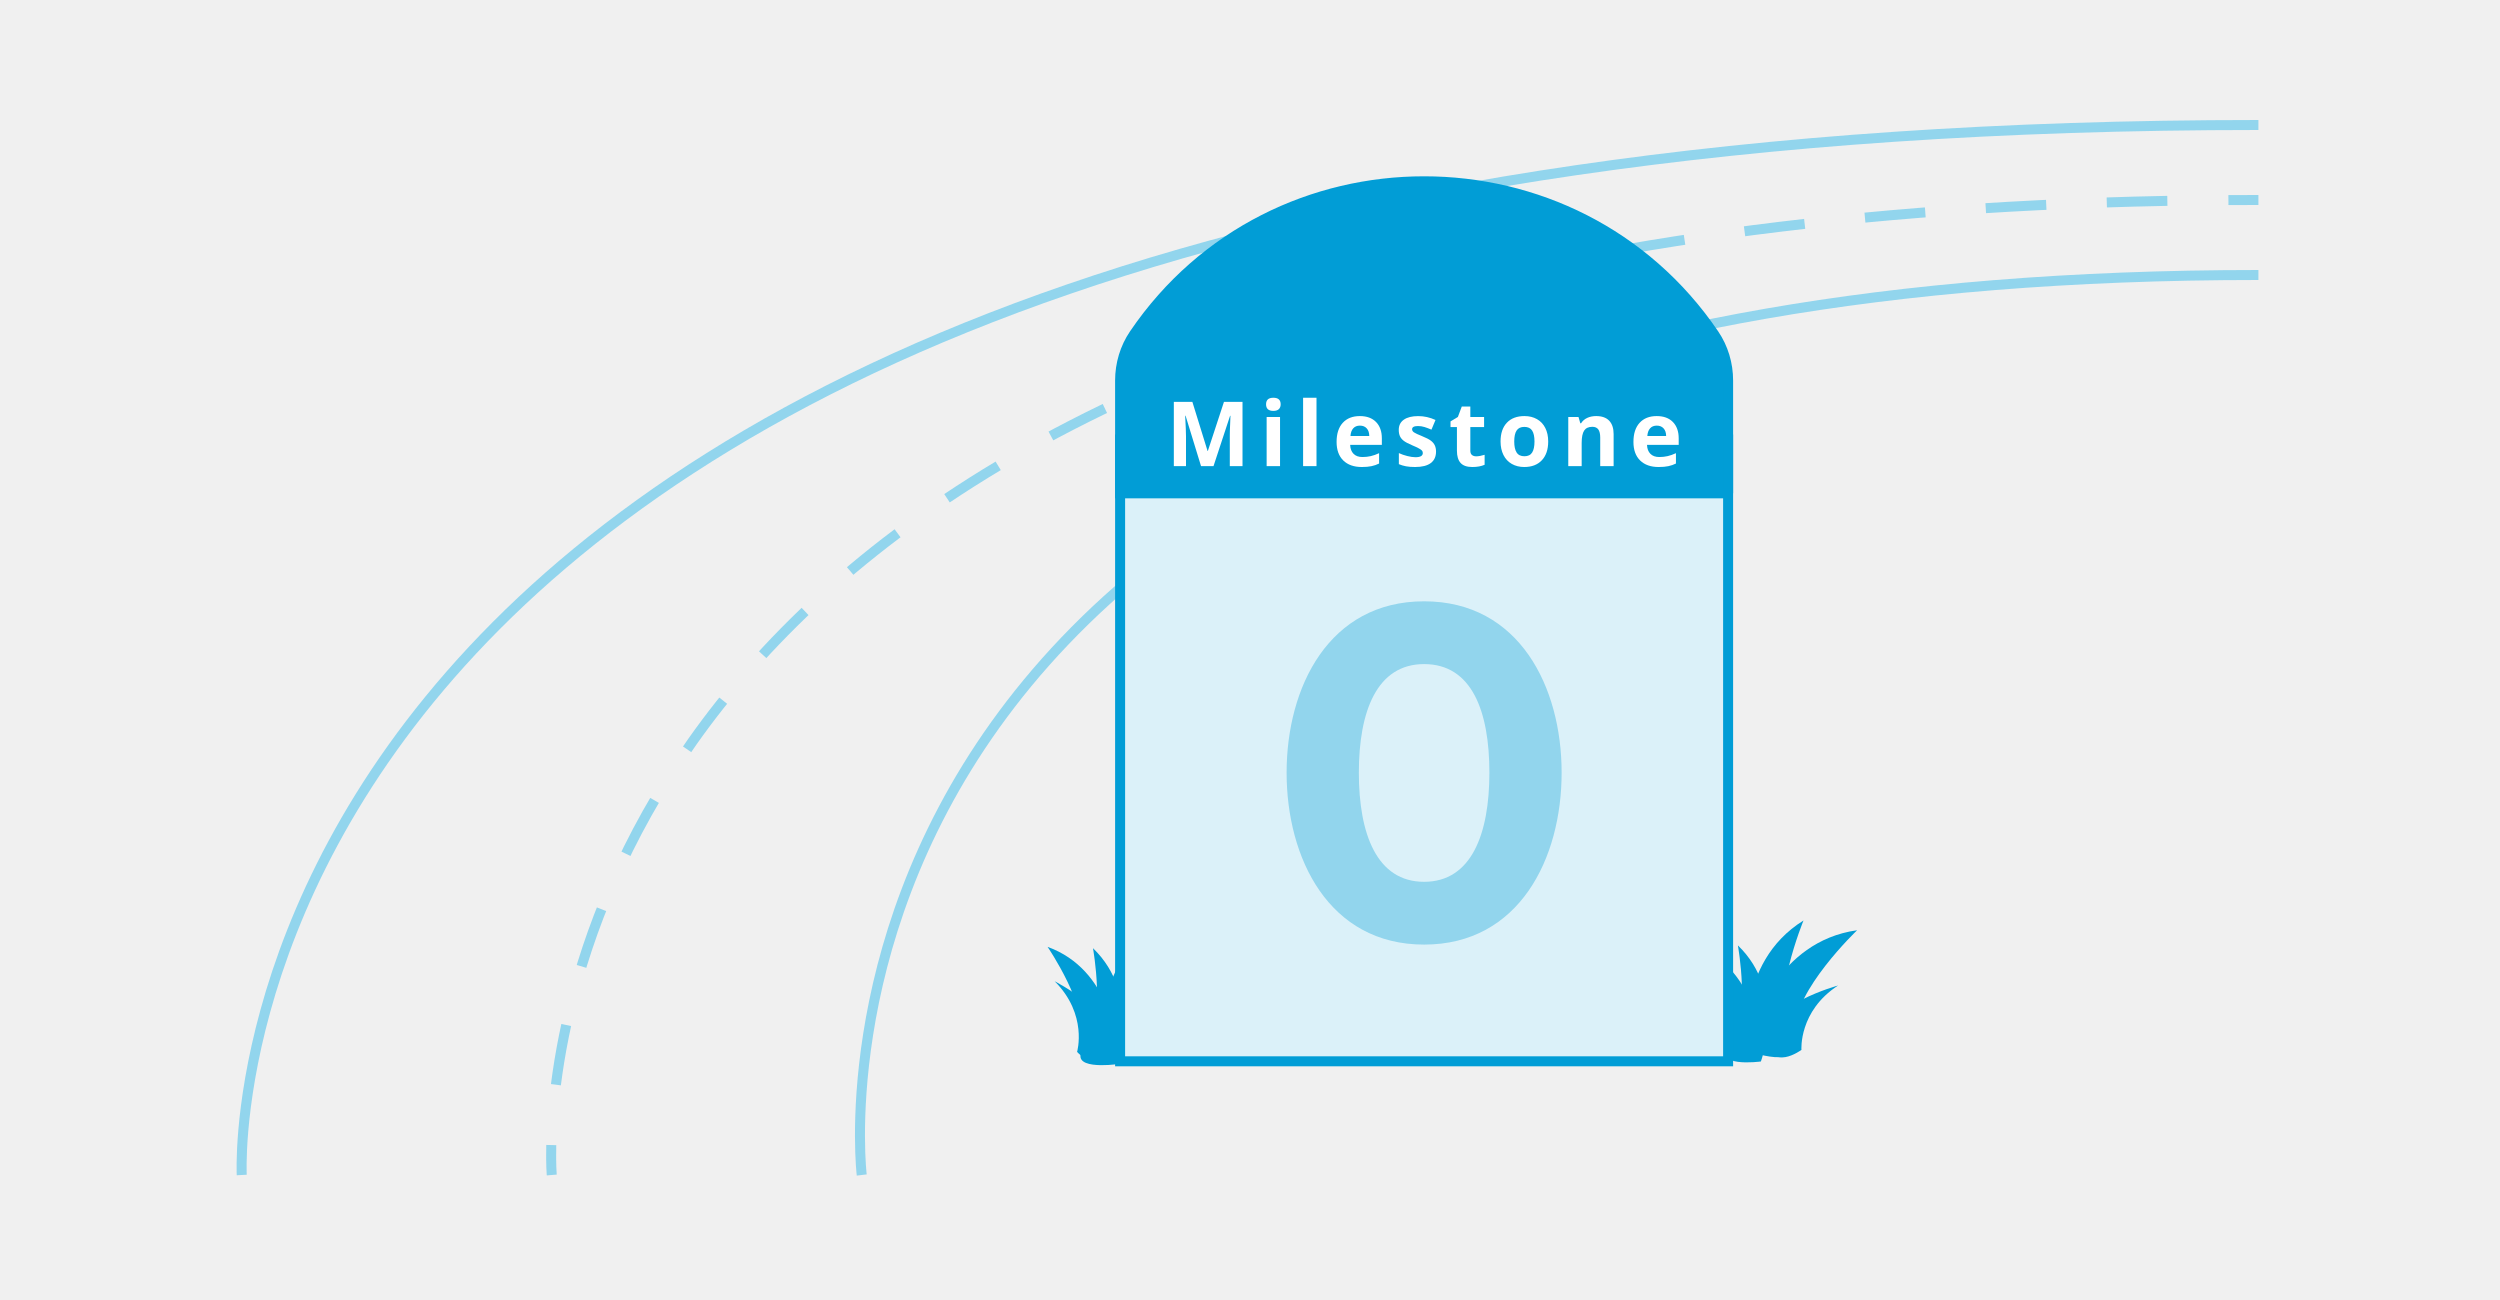
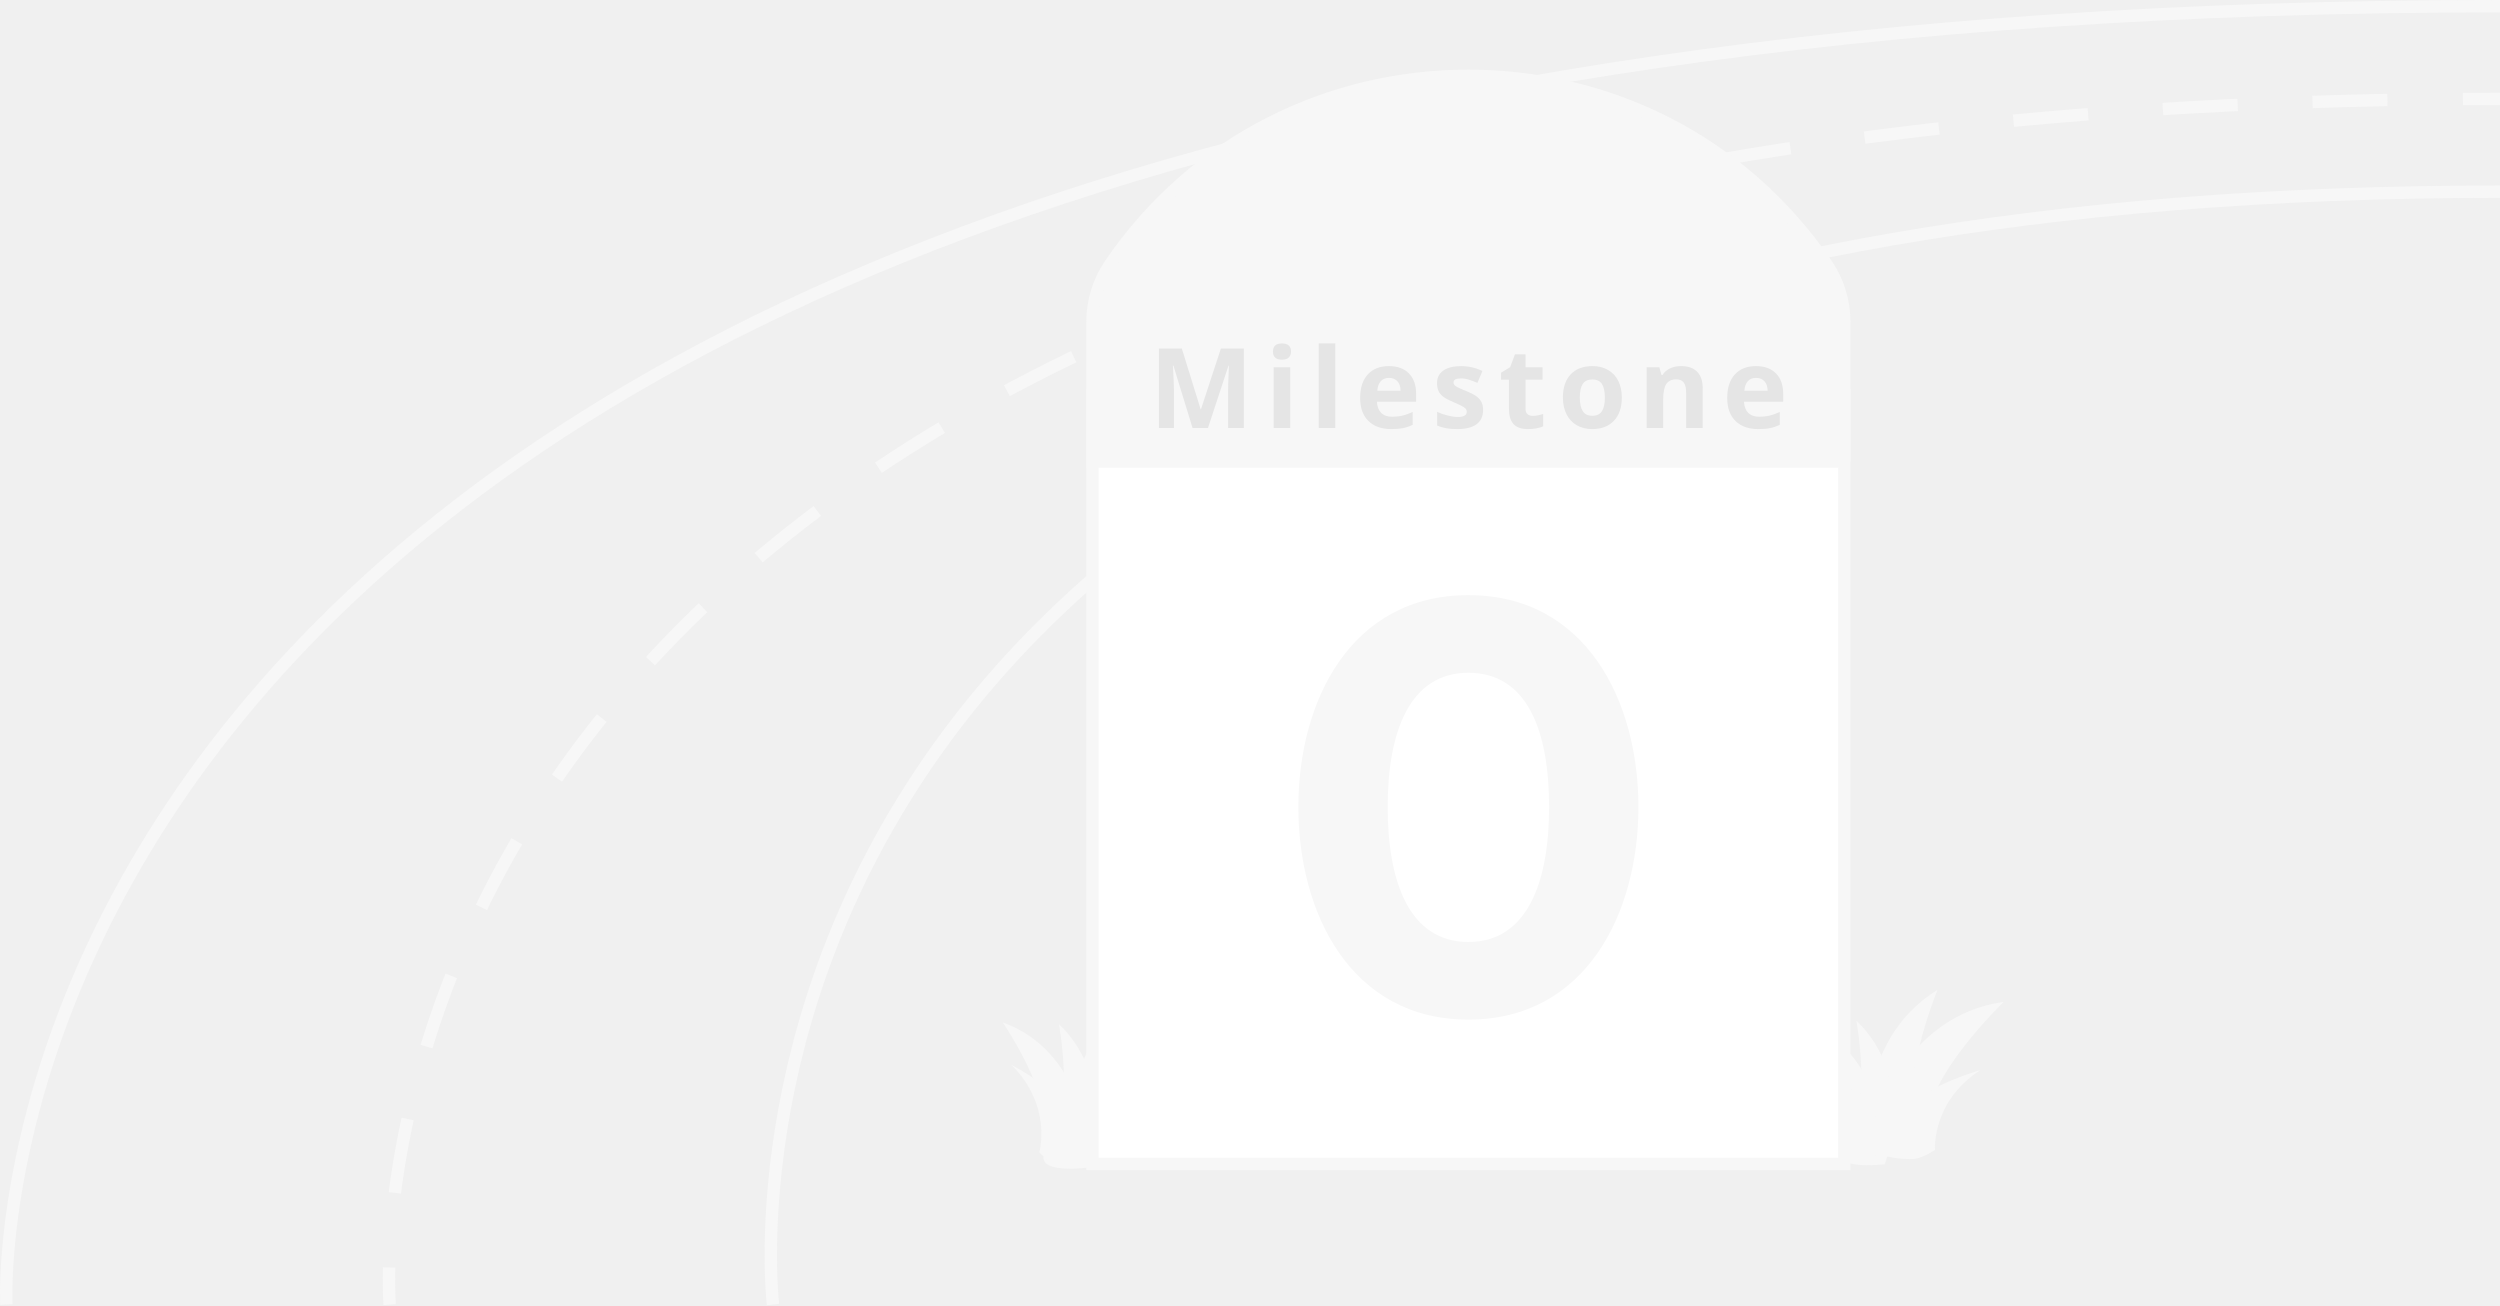
- <svg xmlns="http://www.w3.org/2000/svg" version="1.1" id="Layer_1" x="0px" y="0px" viewBox="0 0 250 130" style="enable-background:new 0 0 250 130;" xml:space="preserve">
-   <g id="XMLID_40_">
-     <g id="XMLID_308_">
-       <path id="XMLID_319_" style="fill:none;stroke:#92D5ED;stroke-miterlimit:10;" d="M86.174,117.5c0,0-10.962-90,139.667-90" />
-       <g id="XMLID_317_">
-         <g id="XMLID_51_">
-           <path id="XMLID_54_" style="fill:none;stroke:#92D5ED;stroke-miterlimit:10;" d="M55.174,117.5c0,0-0.091-1.073-0.048-2.995" />
-           <path id="XMLID_53_" style="fill:none;stroke:#92D5ED;stroke-miterlimit:10;stroke-dasharray:6.059,6.059;" d="M55.592,108.47      c3.031-23.823,24.298-86.673,164.203-88.432" />
-           <path id="XMLID_52_" style="fill:none;stroke:#92D5ED;stroke-miterlimit:10;" d="M222.841,20.009      c0.994-0.006,1.994-0.009,3-0.009" />
-         </g>
+ <svg xmlns="http://www.w3.org/2000/svg" version="1.1" id="Layer_1" x="0px" y="0px" viewBox="0 0 202.182 105.561" style="enable-background:new 0 0 202.182 105.561;" xml:space="preserve">
+   <g id="XMLID_308_">
+     <path id="XMLID_319_" style="fill:none;stroke:#F7F7F7;stroke-miterlimit:10;" d="M62.515,105.5c0,0-10.962-90,139.667-90" />
+     <g id="XMLID_317_">
+       <g id="XMLID_11_">
+         <path id="XMLID_14_" style="fill:none;stroke:#F7F7F7;stroke-miterlimit:10;" d="M31.515,105.5c0,0-0.091-1.073-0.048-2.995" />
+         <path id="XMLID_13_" style="fill:none;stroke:#F7F7F7;stroke-miterlimit:10;stroke-dasharray:6.059,6.059;" d="M31.933,96.47     C34.964,72.647,56.232,9.797,196.136,8.038" />
+         <path id="XMLID_12_" style="fill:none;stroke:#F7F7F7;stroke-miterlimit:10;" d="M199.181,8.009c0.994-0.006,1.994-0.009,3-0.009     " />
      </g>
-       <path id="XMLID_315_" style="fill:none;stroke:#92D5ED;stroke-miterlimit:10;" d="M24.174,117.5c0,0-5.628-105,201.667-105" />
    </g>
-     <g id="XMLID_305_">
-       <g id="XMLID_313_">
-         <path id="XMLID_306_" style="fill:#019DD6;" d="M175.293,102.669c0,0,2.352-8.527,10.417-9.644c0,0-6.387,6.099-6.157,10.022     S175.293,102.669,175.293,102.669z" />
-         <path id="XMLID_307_" style="fill:#019DD6;" d="M174.754,105.094c0,0-1.319-8.747,5.596-13.046c0,0-3.355,8.169-1.55,11.66     C180.605,107.199,174.754,105.094,174.754,105.094z" />
-         <path id="XMLID_310_" style="fill:#019DD6;" d="M183.807,98.55c0,0-7.236,1.973-7.001,5.345s3.338,1.095,3.338,1.095     S179.856,101.113,183.807,98.55z" />
-         <path id="XMLID_312_" style="fill:#019DD6;" d="M176.068,104.078c0,0-0.438-7.363-6.821-9.673c0,0,4.15,6.083,3.282,9.243     S176.068,104.078,176.068,104.078z" />
-         <path id="XMLID_311_" style="fill:#019DD6;" d="M176.087,106.149c0,0,2.594-6.905-2.299-11.611c0,0,1.318,7.245-0.76,9.778     S176.087,106.149,176.087,106.149z" />
-         <path id="XMLID_309_" style="fill:#019DD6;" d="M169.958,97.846c0,0,6.667,3.437,5.734,6.686s-3.493,0.376-3.493,0.376     S173.288,101.175,169.958,97.846z" />
-       </g>
-       <g id="XMLID_320_">
-         <path id="XMLID_339_" style="fill:#019DD6;" d="M110.804,102.95c0,0,2.352-8.527,10.417-9.644c0,0-6.387,6.099-6.157,10.022     S110.804,102.95,110.804,102.95z" />
-         <path id="XMLID_338_" style="fill:#019DD6;" d="M110.264,105.374c0,0-1.319-8.747,5.596-13.046c0,0-3.355,8.169-1.55,11.66     C116.115,107.479,110.264,105.374,110.264,105.374z" />
-         <path id="XMLID_337_" style="fill:#019DD6;" d="M119.317,98.83c0,0-7.236,1.973-7.001,5.345c0.236,3.372,3.338,1.095,3.338,1.095     S115.367,101.394,119.317,98.83z" />
-         <path id="XMLID_336_" style="fill:#019DD6;" d="M111.578,104.358c0,0-0.438-7.363-6.821-9.673c0,0,4.15,6.083,3.282,9.243     S111.578,104.358,111.578,104.358z" />
-         <path id="XMLID_335_" style="fill:#019DD6;" d="M111.597,106.429c0,0,2.594-6.905-2.299-11.611c0,0,1.318,7.245-0.76,9.778     S111.597,106.429,111.597,106.429z" />
-         <path id="XMLID_331_" style="fill:#019DD6;" d="M105.468,98.126c0,0,6.667,3.437,5.734,6.686     c-0.933,3.249-3.493,0.376-3.493,0.376S108.799,101.456,105.468,98.126z" />
-       </g>
-       <rect id="XMLID_298_" x="112.011" y="43.949" style="fill:#DBF1F9;stroke:#019DD6;stroke-miterlimit:10;" width="60.8" height="62.182" />
-       <path id="XMLID_299_" style="fill:#019DD6;stroke:#019DD6;stroke-miterlimit:10;" d="M172.811,49.331v-6.764l0-4.514    c0-1.65-0.481-3.273-1.408-4.638c-13.842-20.38-44.143-20.379-57.985,0c-0.927,1.365-1.408,2.988-1.408,4.638v0.368v10.909    H172.811z" />
-       <g id="XMLID_300_">
-         <path id="XMLID_302_" style="fill:#92D5ED;" d="M128.661,77.27c0-8.57,4.235-17.139,13.751-17.139s13.751,8.569,13.751,17.139     c0,8.569-4.235,17.189-13.751,17.189S128.661,85.839,128.661,77.27z M148.939,77.27c0-6.128-1.745-10.861-6.528-10.861     c-4.733,0-6.526,4.733-6.526,10.861c0,6.128,1.793,10.911,6.526,10.911S148.939,83.398,148.939,77.27z" />
-       </g>
-       <g id="XMLID_301_">
-         <path id="XMLID_42_" style="fill:#FFFFFF;" d="M120.104,46.613l-1.547-5.041h-0.04c0.056,1.025,0.083,1.709,0.083,2.052v2.988     h-1.217v-6.425h1.854l1.521,4.913h0.026l1.612-4.913h1.855v6.425h-1.271v-3.041c0-0.144,0.002-0.309,0.007-0.497     c0.004-0.188,0.023-0.686,0.059-1.494h-0.039l-1.656,5.032H120.104z" />
-         <path id="XMLID_44_" style="fill:#FFFFFF;" d="M126.607,40.43c0-0.437,0.242-0.655,0.729-0.655s0.73,0.218,0.73,0.655     c0,0.208-0.062,0.37-0.183,0.486c-0.122,0.116-0.305,0.173-0.548,0.173C126.85,41.089,126.607,40.87,126.607,40.43z      M128.004,46.613h-1.34V41.7h1.34V46.613z" />
-         <path id="XMLID_47_" style="fill:#FFFFFF;" d="M131.65,46.613h-1.34v-6.838h1.34V46.613z" />
-         <path id="XMLID_49_" style="fill:#FFFFFF;" d="M136.181,46.701c-0.791,0-1.409-0.218-1.854-0.655s-0.668-1.055-0.668-1.854     c0-0.823,0.206-1.459,0.617-1.91c0.412-0.449,0.98-0.674,1.707-0.674c0.695,0,1.235,0.198,1.622,0.593s0.58,0.942,0.58,1.639     v0.65h-3.169c0.015,0.381,0.128,0.678,0.339,0.892s0.507,0.321,0.888,0.321c0.296,0,0.576-0.031,0.84-0.092     s0.538-0.16,0.826-0.294v1.037c-0.235,0.117-0.485,0.205-0.752,0.261C136.89,46.673,136.564,46.701,136.181,46.701z      M135.992,42.562c-0.285,0-0.508,0.09-0.668,0.271c-0.162,0.18-0.254,0.436-0.277,0.767h1.881     c-0.006-0.331-0.092-0.587-0.26-0.767C136.502,42.651,136.275,42.562,135.992,42.562z" />
-         <path id="XMLID_57_" style="fill:#FFFFFF;" d="M143.603,45.154c0,0.504-0.175,0.888-0.525,1.151     c-0.35,0.264-0.874,0.396-1.57,0.396c-0.358,0-0.663-0.024-0.914-0.072c-0.253-0.049-0.488-0.12-0.708-0.213v-1.107     c0.249,0.117,0.529,0.215,0.842,0.294c0.312,0.079,0.587,0.119,0.823,0.119c0.486,0,0.73-0.141,0.73-0.422     c0-0.105-0.033-0.191-0.098-0.257c-0.064-0.065-0.176-0.141-0.334-0.224c-0.158-0.084-0.369-0.181-0.633-0.292     c-0.377-0.158-0.655-0.305-0.832-0.439c-0.178-0.135-0.307-0.289-0.387-0.463c-0.081-0.174-0.121-0.389-0.121-0.644     c0-0.437,0.169-0.774,0.508-1.013c0.338-0.238,0.817-0.358,1.439-0.358c0.591,0,1.167,0.129,1.727,0.387l-0.404,0.967     c-0.246-0.105-0.477-0.192-0.689-0.259c-0.215-0.067-0.433-0.101-0.655-0.101c-0.396,0-0.593,0.107-0.593,0.321     c0,0.12,0.063,0.224,0.19,0.312c0.128,0.088,0.407,0.218,0.837,0.391c0.384,0.155,0.665,0.3,0.844,0.435s0.311,0.29,0.396,0.466     C143.56,44.702,143.603,44.911,143.603,45.154z" />
-         <path id="XMLID_59_" style="fill:#FFFFFF;" d="M147.618,45.633c0.233,0,0.515-0.051,0.844-0.154v0.998     c-0.334,0.149-0.745,0.224-1.23,0.224c-0.537,0-0.927-0.135-1.172-0.406c-0.244-0.271-0.367-0.678-0.367-1.22v-2.369h-0.641     V42.14l0.738-0.448l0.387-1.037h0.856V41.7h1.376v1.006h-1.376v2.369c0,0.19,0.054,0.331,0.16,0.422     C147.301,45.588,147.442,45.633,147.618,45.633z" />
-         <path id="XMLID_61_" style="fill:#FFFFFF;" d="M154.82,44.148c0,0.8-0.211,1.425-0.633,1.876s-1.01,0.677-1.762,0.677     c-0.473,0-0.889-0.104-1.248-0.31c-0.361-0.207-0.638-0.503-0.831-0.89s-0.29-0.838-0.29-1.354c0-0.803,0.209-1.427,0.629-1.872     c0.418-0.445,1.007-0.668,1.766-0.668c0.472,0,0.889,0.103,1.248,0.308c0.361,0.205,0.638,0.5,0.831,0.883     S154.82,43.632,154.82,44.148z M151.424,44.148c0,0.486,0.079,0.854,0.239,1.103c0.159,0.249,0.419,0.374,0.78,0.374     c0.356,0,0.614-0.124,0.771-0.372c0.157-0.247,0.235-0.616,0.235-1.105c0-0.486-0.079-0.851-0.237-1.094     s-0.417-0.365-0.778-0.365c-0.357,0-0.615,0.121-0.773,0.363C151.502,43.293,151.424,43.659,151.424,44.148z" />
-         <path id="XMLID_64_" style="fill:#FFFFFF;" d="M161.362,46.613h-1.34v-2.87c0-0.354-0.063-0.62-0.189-0.797     s-0.327-0.266-0.602-0.266c-0.376,0-0.646,0.125-0.813,0.375c-0.167,0.251-0.251,0.666-0.251,1.246v2.312h-1.34V41.7h1.023     l0.181,0.628h0.075c0.148-0.237,0.354-0.417,0.617-0.539c0.262-0.121,0.561-0.182,0.895-0.182c0.57,0,1.004,0.155,1.301,0.463     c0.295,0.31,0.443,0.755,0.443,1.338V46.613z" />
-         <path id="XMLID_66_" style="fill:#FFFFFF;" d="M165.866,46.701c-0.791,0-1.409-0.218-1.854-0.655s-0.668-1.055-0.668-1.854     c0-0.823,0.206-1.459,0.617-1.91c0.412-0.449,0.98-0.674,1.707-0.674c0.695,0,1.235,0.198,1.622,0.593s0.58,0.942,0.58,1.639     v0.65h-3.169c0.015,0.381,0.128,0.678,0.339,0.892s0.507,0.321,0.888,0.321c0.296,0,0.576-0.031,0.84-0.092     s0.538-0.16,0.826-0.294v1.037c-0.235,0.117-0.485,0.205-0.752,0.261C166.575,46.673,166.25,46.701,165.866,46.701z      M165.678,42.562c-0.285,0-0.508,0.09-0.668,0.271c-0.162,0.18-0.254,0.436-0.277,0.767h1.881     c-0.006-0.331-0.092-0.587-0.26-0.767C166.188,42.651,165.961,42.562,165.678,42.562z" />
-       </g>
+     <path id="XMLID_315_" style="fill:none;stroke:#F7F7F7;stroke-miterlimit:10;" d="M0.515,105.5c0,0-5.628-105,201.667-105" />
+   </g>
+   <g id="XMLID_305_">
+     <g id="XMLID_313_">
+       <path id="XMLID_306_" style="fill:#F7F7F7;" d="M151.634,90.67c0,0,2.352-8.527,10.417-9.644c0,0-6.387,6.099-6.157,10.022    C156.124,94.971,151.634,90.67,151.634,90.67z" />
+       <path id="XMLID_307_" style="fill:#F7F7F7;" d="M151.095,93.094c0,0-1.319-8.747,5.596-13.046c0,0-3.355,8.169-1.55,11.66    C156.945,95.199,151.095,93.094,151.095,93.094z" />
+       <path id="XMLID_310_" style="fill:#F7F7F7;" d="M160.148,86.55c0,0-7.236,1.973-7.001,5.345c0.236,3.372,3.338,1.095,3.338,1.095    S156.197,89.113,160.148,86.55z" />
+       <path id="XMLID_312_" style="fill:#F7F7F7;" d="M152.408,92.078c0,0-0.438-7.363-6.821-9.673c0,0,4.15,6.083,3.282,9.243    S152.408,92.078,152.408,92.078z" />
+       <path id="XMLID_311_" style="fill:#F7F7F7;" d="M152.428,94.149c0,0,2.594-6.905-2.299-11.611c0,0,1.318,7.245-0.76,9.778    S152.428,94.149,152.428,94.149z" />
+       <path id="XMLID_309_" style="fill:#F7F7F7;" d="M146.299,85.846c0,0,6.667,3.437,5.734,6.686    c-0.933,3.249-3.493,0.376-3.493,0.376S149.629,89.175,146.299,85.846z" />
+     </g>
+     <g id="XMLID_320_">
+       <path id="XMLID_339_" style="fill:#F7F7F7;" d="M87.145,90.95c0,0,2.352-8.527,10.417-9.644c0,0-6.387,6.099-6.157,10.022    C91.634,95.252,87.145,90.95,87.145,90.95z" />
+       <path id="XMLID_338_" style="fill:#F7F7F7;" d="M86.605,93.375c0,0-1.319-8.747,5.596-13.046c0,0-3.355,8.169-1.55,11.66    C92.456,95.479,86.605,93.375,86.605,93.375z" />
+       <path id="XMLID_337_" style="fill:#F7F7F7;" d="M95.658,86.831c0,0-7.236,1.973-7.001,5.345c0.236,3.372,3.338,1.095,3.338,1.095    S91.708,89.394,95.658,86.831z" />
+       <path id="XMLID_336_" style="fill:#F7F7F7;" d="M87.919,92.359c0,0-0.438-7.363-6.821-9.673c0,0,4.15,6.083,3.282,9.243    S87.919,92.359,87.919,92.359z" />
+       <path id="XMLID_335_" style="fill:#F7F7F7;" d="M87.938,94.429c0,0,2.594-6.905-2.299-11.611c0,0,1.318,7.245-0.76,9.778    S87.938,94.429,87.938,94.429z" />
+       <path id="XMLID_331_" style="fill:#F7F7F7;" d="M81.809,86.127c0,0,6.667,3.437,5.734,6.686c-0.933,3.249-3.493,0.376-3.493,0.376    S85.139,89.456,81.809,86.127z" />
+     </g>
+     <rect id="XMLID_298_" x="88.352" y="31.949" style="fill:#FFFFFF;stroke:#F7F7F7;stroke-miterlimit:10;" width="60.8" height="62.182" />
+     <path id="XMLID_299_" style="fill:#F7F7F7;stroke:#F7F7F7;stroke-miterlimit:10;" d="M149.152,37.331v-6.764l0-4.514   c0-1.65-0.481-3.273-1.408-4.638c-13.842-20.38-44.143-20.379-57.985,0c-0.927,1.365-1.408,2.988-1.408,4.638v0.368v10.909H149.152   z" />
+     <g id="XMLID_300_">
+       <path id="XMLID_302_" style="fill:#F7F7F7;" d="M105.002,65.27c0-8.57,4.235-17.139,13.751-17.139s13.751,8.569,13.751,17.139    c0,8.569-4.235,17.189-13.751,17.189S105.002,73.839,105.002,65.27z M125.28,65.27c0-6.128-1.745-10.861-6.528-10.861    c-4.733,0-6.526,4.733-6.526,10.861s1.793,10.911,6.526,10.911C123.485,76.181,125.28,71.398,125.28,65.27z" />
+     </g>
+     <g id="XMLID_301_">
+       <path id="XMLID_20_" style="fill:#E5E5E5;" d="M96.445,34.613l-1.547-5.041h-0.04c0.056,1.025,0.083,1.709,0.083,2.052v2.988    h-1.217v-6.425h1.854l1.521,4.913h0.026l1.612-4.913h1.855v6.425h-1.271v-3.041c0-0.144,0.002-0.309,0.007-0.497    c0.004-0.188,0.023-0.686,0.059-1.494h-0.039l-1.656,5.032H96.445z" />
+       <path id="XMLID_22_" style="fill:#E5E5E5;" d="M102.948,28.43c0-0.437,0.242-0.655,0.729-0.655s0.73,0.218,0.73,0.655    c0,0.208-0.062,0.37-0.183,0.486c-0.122,0.116-0.305,0.173-0.548,0.173C103.19,29.089,102.948,28.87,102.948,28.43z     M104.344,34.613h-1.34V29.7h1.34V34.613z" />
+       <path id="XMLID_25_" style="fill:#E5E5E5;" d="M107.991,34.613h-1.34v-6.838h1.34V34.613z" />
+       <path id="XMLID_27_" style="fill:#E5E5E5;" d="M112.521,34.701c-0.791,0-1.409-0.218-1.854-0.655s-0.668-1.055-0.668-1.854    c0-0.823,0.206-1.459,0.617-1.91c0.412-0.449,0.98-0.674,1.707-0.674c0.695,0,1.235,0.198,1.622,0.593s0.58,0.942,0.58,1.639v0.65    h-3.169c0.015,0.381,0.128,0.678,0.339,0.892s0.507,0.321,0.888,0.321c0.296,0,0.576-0.031,0.84-0.092s0.538-0.16,0.826-0.294    v1.037c-0.235,0.117-0.485,0.205-0.752,0.261C113.23,34.673,112.905,34.701,112.521,34.701z M112.333,30.561    c-0.285,0-0.508,0.09-0.668,0.271c-0.162,0.18-0.254,0.436-0.277,0.767h1.881c-0.006-0.331-0.092-0.587-0.26-0.767    C112.842,30.651,112.616,30.561,112.333,30.561z" />
+       <path id="XMLID_30_" style="fill:#E5E5E5;" d="M119.943,33.154c0,0.504-0.175,0.888-0.525,1.151    c-0.35,0.264-0.874,0.396-1.57,0.396c-0.358,0-0.663-0.024-0.914-0.072c-0.253-0.049-0.488-0.12-0.708-0.213v-1.107    c0.249,0.117,0.529,0.215,0.842,0.294c0.312,0.079,0.587,0.119,0.823,0.119c0.486,0,0.73-0.141,0.73-0.422    c0-0.105-0.033-0.191-0.098-0.257c-0.064-0.065-0.176-0.141-0.334-0.224c-0.158-0.084-0.369-0.181-0.633-0.292    c-0.377-0.158-0.655-0.305-0.832-0.439c-0.178-0.135-0.307-0.289-0.387-0.463c-0.081-0.174-0.121-0.389-0.121-0.644    c0-0.437,0.169-0.774,0.508-1.013c0.338-0.238,0.817-0.358,1.439-0.358c0.591,0,1.167,0.129,1.727,0.387l-0.404,0.967    c-0.246-0.105-0.477-0.192-0.689-0.259c-0.215-0.067-0.433-0.101-0.655-0.101c-0.396,0-0.593,0.107-0.593,0.321    c0,0.12,0.063,0.224,0.19,0.312c0.128,0.088,0.407,0.218,0.837,0.391c0.384,0.155,0.665,0.3,0.844,0.435s0.311,0.29,0.396,0.466    C119.9,32.702,119.943,32.911,119.943,33.154z" />
+       <path id="XMLID_32_" style="fill:#E5E5E5;" d="M123.959,33.633c0.233,0,0.515-0.051,0.844-0.154v0.998    c-0.334,0.149-0.745,0.224-1.23,0.224c-0.537,0-0.927-0.135-1.172-0.406c-0.244-0.271-0.367-0.678-0.367-1.22v-2.369h-0.641V30.14    l0.738-0.448l0.387-1.037h0.856V29.7h1.376v1.006h-1.376v2.369c0,0.19,0.054,0.331,0.16,0.422    C123.641,33.588,123.783,33.633,123.959,33.633z" />
+       <path id="XMLID_34_" style="fill:#E5E5E5;" d="M131.161,32.148c0,0.8-0.211,1.425-0.633,1.876s-1.01,0.677-1.762,0.677    c-0.473,0-0.889-0.104-1.248-0.31c-0.361-0.207-0.638-0.503-0.831-0.89s-0.29-0.838-0.29-1.354c0-0.803,0.209-1.427,0.629-1.872    c0.418-0.445,1.007-0.668,1.766-0.668c0.472,0,0.889,0.103,1.248,0.308c0.361,0.205,0.638,0.5,0.831,0.883    S131.161,31.632,131.161,32.148z M127.764,32.148c0,0.486,0.079,0.854,0.239,1.103c0.159,0.249,0.419,0.374,0.78,0.374    c0.356,0,0.614-0.124,0.771-0.372c0.157-0.247,0.235-0.616,0.235-1.105c0-0.486-0.079-0.851-0.237-1.094s-0.417-0.365-0.778-0.365    c-0.357,0-0.615,0.121-0.773,0.363C127.842,31.293,127.764,31.659,127.764,32.148z" />
+       <path id="XMLID_37_" style="fill:#E5E5E5;" d="M137.703,34.613h-1.34v-2.87c0-0.354-0.063-0.62-0.189-0.797    s-0.327-0.266-0.602-0.266c-0.376,0-0.646,0.125-0.813,0.375c-0.167,0.251-0.251,0.666-0.251,1.246v2.312h-1.34V29.7h1.023    l0.181,0.628h0.075c0.148-0.237,0.354-0.417,0.617-0.539c0.262-0.121,0.561-0.182,0.895-0.182c0.57,0,1.004,0.155,1.301,0.463    c0.295,0.31,0.443,0.755,0.443,1.338V34.613z" />
+       <path id="XMLID_39_" style="fill:#E5E5E5;" d="M142.207,34.701c-0.791,0-1.409-0.218-1.854-0.655s-0.668-1.055-0.668-1.854    c0-0.823,0.206-1.459,0.617-1.91c0.412-0.449,0.98-0.674,1.707-0.674c0.695,0,1.235,0.198,1.622,0.593s0.58,0.942,0.58,1.639v0.65    h-3.169c0.015,0.381,0.128,0.678,0.339,0.892s0.507,0.321,0.888,0.321c0.296,0,0.576-0.031,0.84-0.092s0.538-0.16,0.826-0.294    v1.037c-0.235,0.117-0.485,0.205-0.752,0.261C142.916,34.673,142.59,34.701,142.207,34.701z M142.018,30.561    c-0.285,0-0.508,0.09-0.668,0.271c-0.162,0.18-0.254,0.436-0.277,0.767h1.881c-0.006-0.331-0.092-0.587-0.26-0.767    C142.528,30.651,142.301,30.561,142.018,30.561z" />
    </g>
  </g>
</svg>
